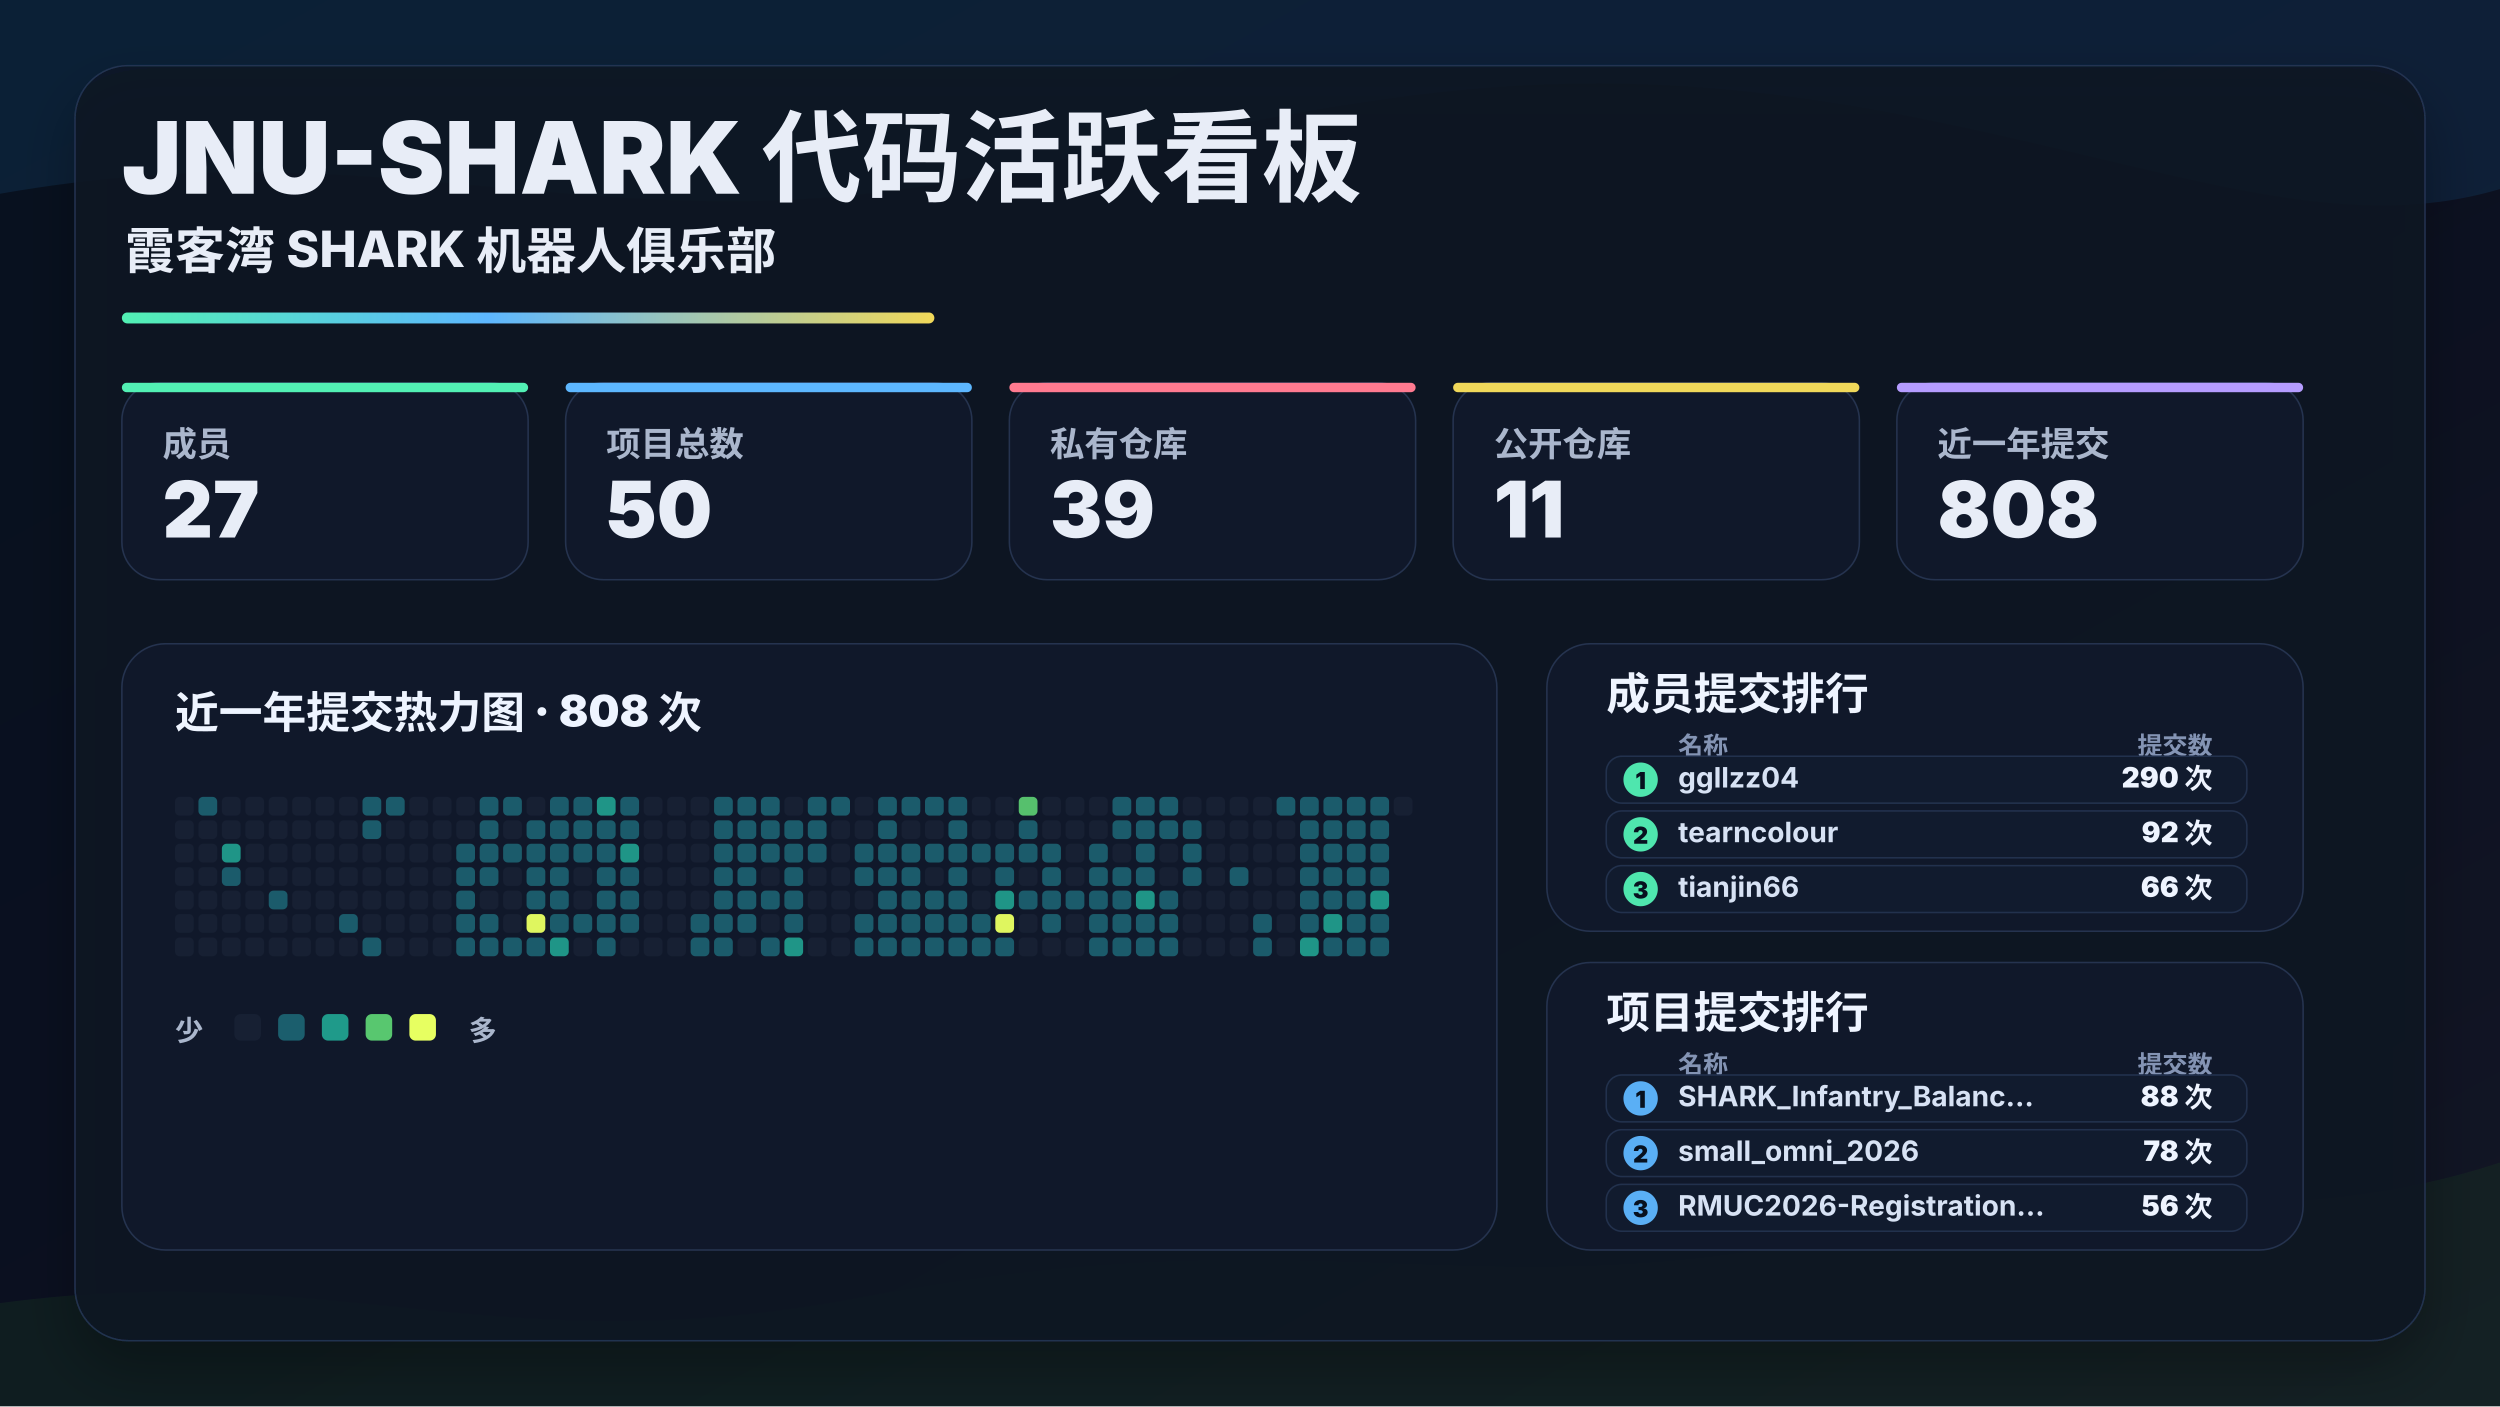
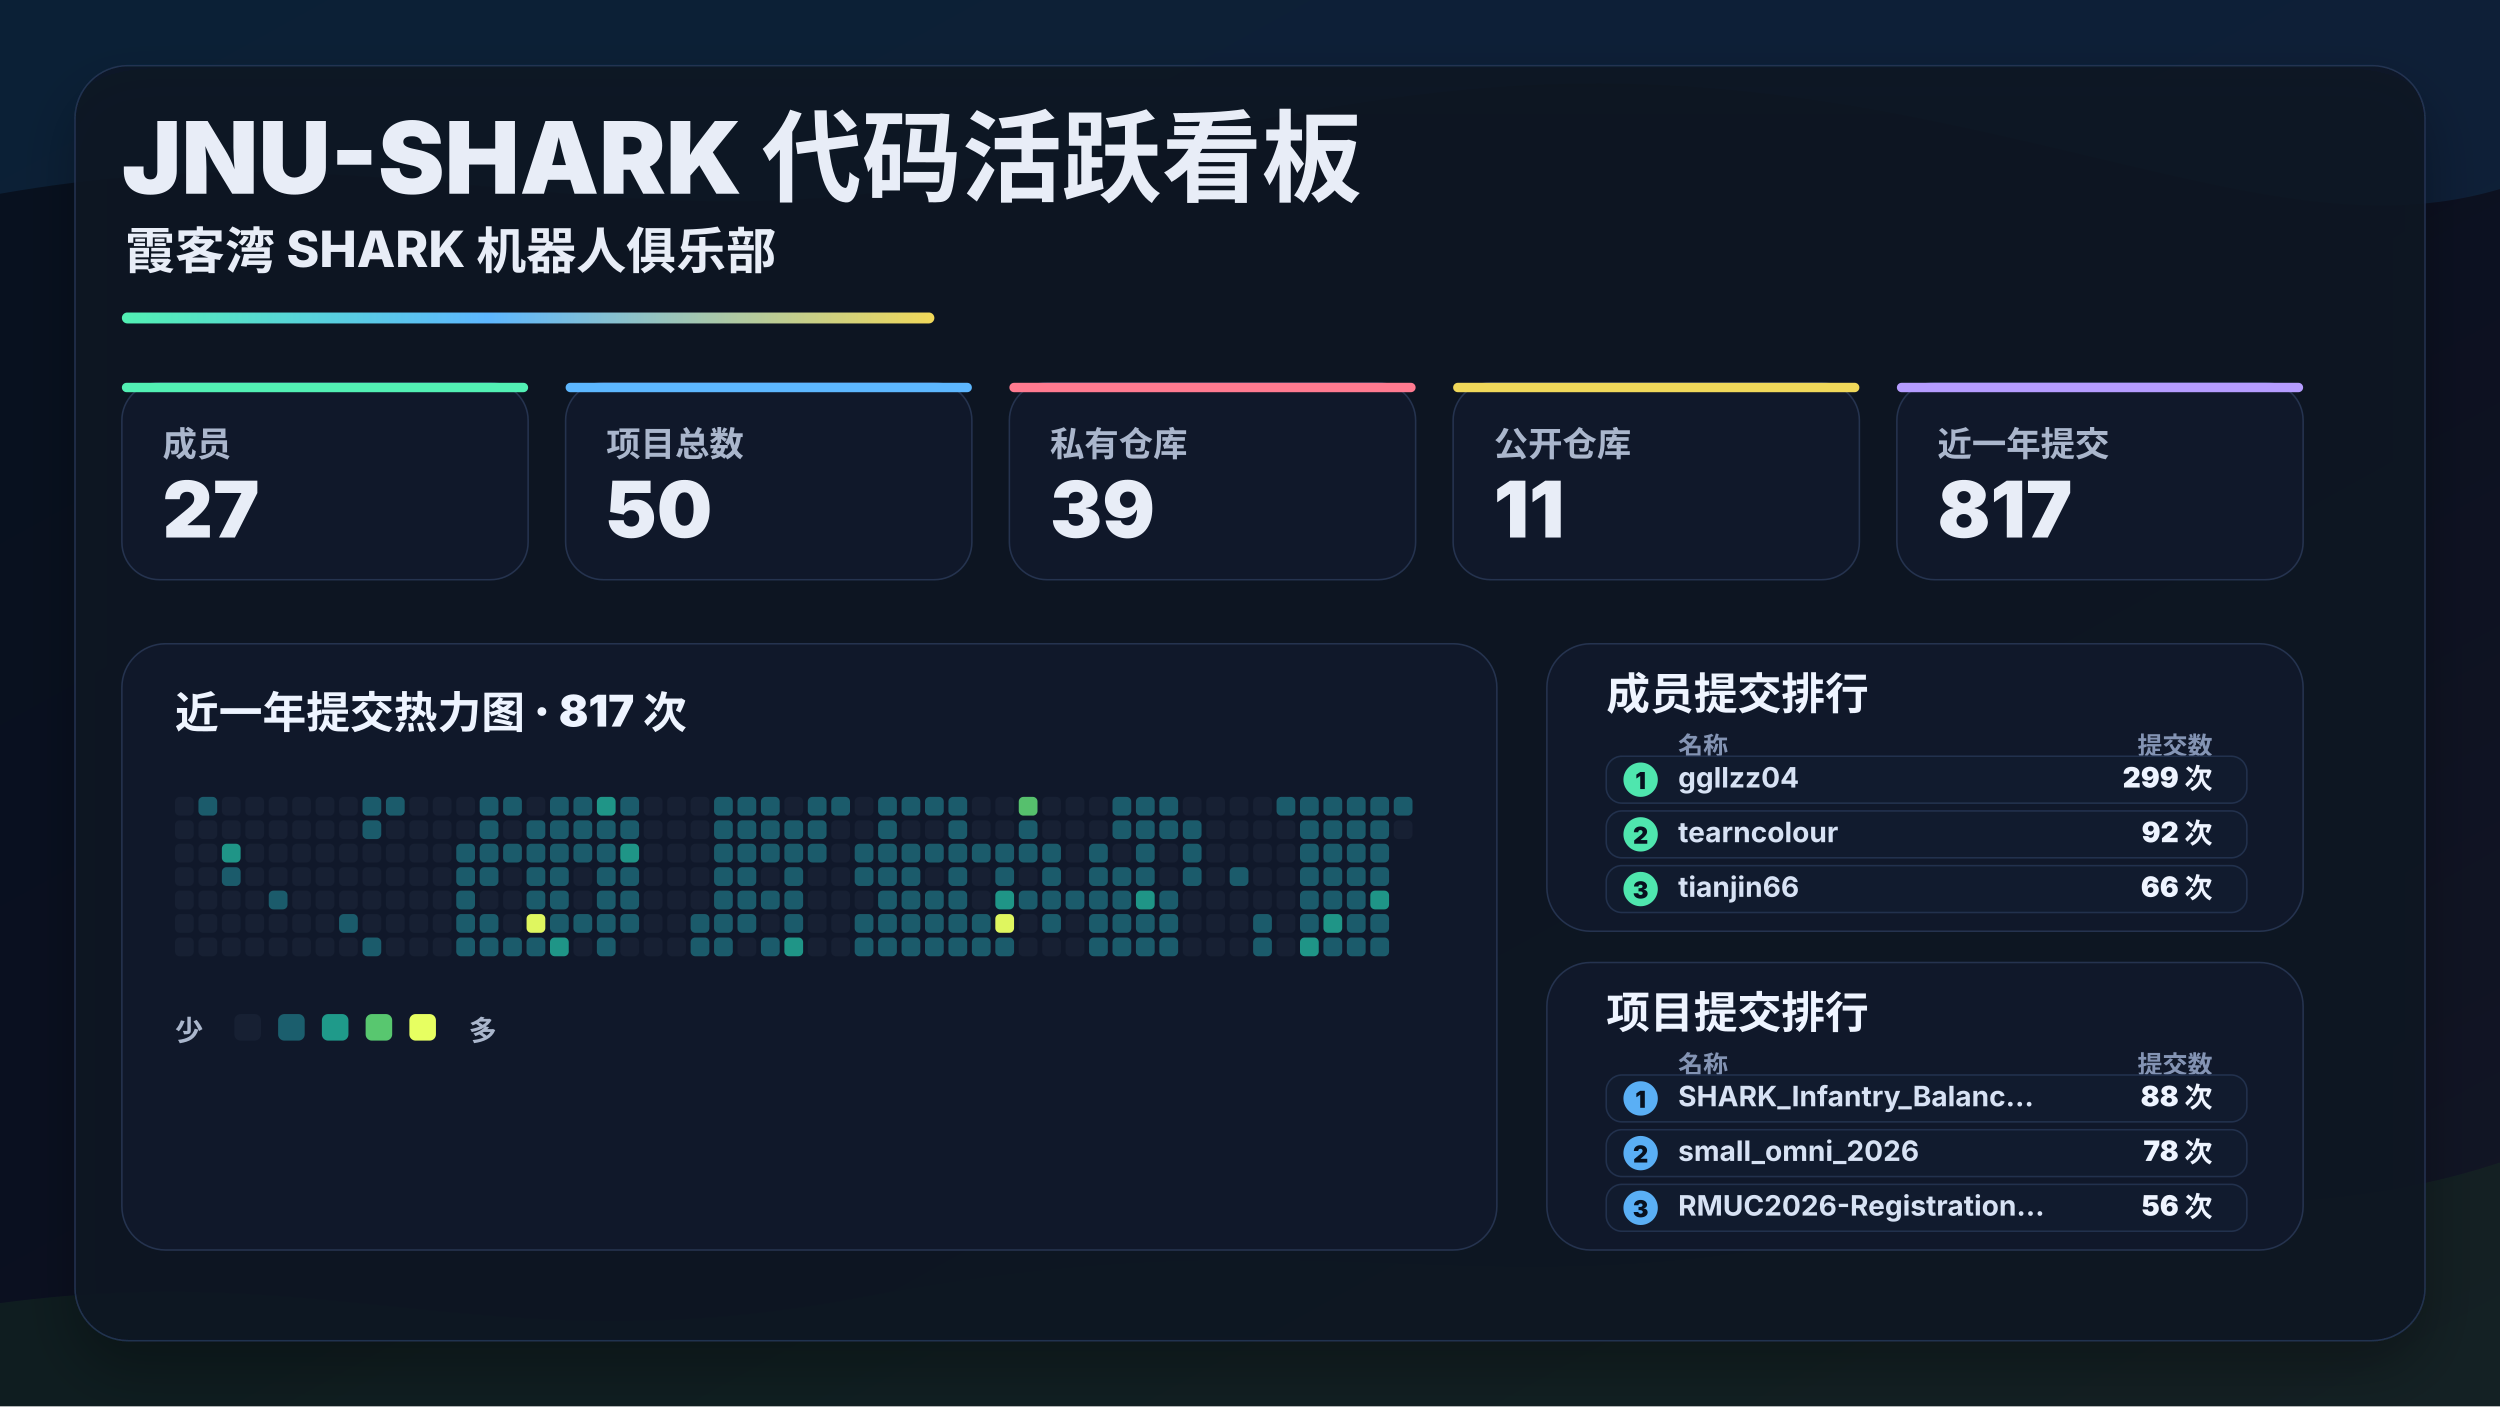
<svg xmlns="http://www.w3.org/2000/svg" width="1600" height="900" viewBox="0 0 1600 900" role="img" aria-labelledby="title desc">
  <defs>
    <linearGradient id="bg" x1="0" y1="0" x2="1" y2="1">
      <stop offset="0" stop-color="#07111f" />
      <stop offset="0.52" stop-color="#0b1020" />
      <stop offset="1" stop-color="#131625" />
    </linearGradient>
    <linearGradient id="hero" x1="0" y1="0" x2="1" y2="0">
      <stop offset="0" stop-color="#52f0b4" />
      <stop offset="0.45" stop-color="#5db7ff" />
      <stop offset="1" stop-color="#f0d85a" />
    </linearGradient>
    <filter id="softShadow" x="-10%" y="-10%" width="120%" height="120%">
      <feDropShadow dx="0" dy="18" stdDeviation="18" flood-color="#000000" flood-opacity="0.32" />
    </filter>
  </defs>
  <style>
    text { font-family: Inter, ui-sans-serif, system-ui, -apple-system, BlinkMacSystemFont, "Segoe UI", "PingFang SC", "Microsoft YaHei", sans-serif; fill: #e8edf7; }
    .title { font-size: 64px; font-weight: 900; letter-spacing: 0; }
    .subtitle { font-size: 32px; font-weight: 780; fill: #e8edf7; }
    .label { font-size: 22px; fill: #aab6cc; font-weight: 760; }
    .stat { font-size: 50px; font-weight: 900; }
    .section-title { font-size: 28px; font-weight: 860; fill: #eef4ff; }
    .table-head { font-size: 16px; fill: #8494b4; font-weight: 720; }
    .row-name { font-size: 18px; fill: #d7e2f4; font-weight: 720; }
    .row-value { font-size: 18px; fill: #eef4ff; font-weight: 860; }
    .rank { font-size: 15px; fill: #07111f; font-weight: 900; }
    .tiny { font-size: 18px; fill: #aab6cc; font-weight: 620; }
  </style>
  <rect width="1600" height="900" fill="url(#bg)" />
  <path d="M0 124 C250 80 385 160 620 114 C860 67 982 28 1220 74 C1392 108 1495 152 1600 121 L1600 0 L0 0 Z" fill="#12385c" opacity="0.38" />
  <path d="M0 834 C216 805 318 875 553 830 C835 776 935 837 1160 794 C1350 758 1464 789 1600 744 L1600 900 L0 900 Z" fill="#173622" opacity="0.36" />
  <g filter="url(#softShadow)">
    <rect x="48" y="42" width="1504" height="816" rx="34" fill="#0b1324" opacity="0.88" stroke="#263654" />
  </g>
  <text x="78" y="124" class="title">JNU-SHARK 代码活跃看板</text>
  <text x="80" y="172" class="subtitle">霞客湾 SHARK 机器人俱乐部</text>
  <rect x="78" y="200" width="520" height="7" rx="3.5" fill="url(#hero)" />
  <g>
    <rect x="78" y="245" width="260" height="126" rx="24" fill="#10182a" stroke="#25334f" />
    <rect x="78" y="245" width="260" height="6" rx="3" fill="#52f0b4" />
    <text x="104" y="292" class="label">成员</text>
    <text x="104" y="344" class="stat">27</text>
  </g>
  <g>
    <rect x="362" y="245" width="260" height="126" rx="24" fill="#10182a" stroke="#25334f" />
    <rect x="362" y="245" width="260" height="6" rx="3" fill="#5db7ff" />
    <text x="388" y="292" class="label">项目总数</text>
    <text x="388" y="344" class="stat">50</text>
  </g>
  <g>
    <rect x="646" y="245" width="260" height="126" rx="24" fill="#10182a" stroke="#25334f" />
    <rect x="646" y="245" width="260" height="6" rx="3" fill="#ff7a90" />
    <text x="672" y="292" class="label">私有仓库</text>
    <text x="672" y="344" class="stat">39</text>
  </g>
  <g>
    <rect x="930" y="245" width="260" height="126" rx="24" fill="#10182a" stroke="#25334f" />
    <rect x="930" y="245" width="260" height="6" rx="3" fill="#f0d85a" />
    <text x="956" y="292" class="label">公开仓库</text>
    <text x="956" y="344" class="stat">11</text>
  </g>
  <g>
    <rect x="1214" y="245" width="260" height="126" rx="24" fill="#10182a" stroke="#25334f" />
    <rect x="1214" y="245" width="260" height="6" rx="3" fill="#b59cff" />
    <text x="1240" y="292" class="label">近一年提交</text>
-     <text x="1240" y="344" class="stat">808</text>
+     <text x="1240" y="344" class="stat">817</text>
  </g>
  <rect x="78" y="412" width="880" height="388" rx="28" fill="#10182a" stroke="#25334f" />
-   <text x="112" y="466" class="section-title">近一年提交热力图 · 808 次</text>
+   <text x="112" y="466" class="section-title">近一年提交热力图 · 817 次</text>
  <rect x="112" y="510" width="12" height="12" rx="3" fill="#172033" opacity="0.96" />
  <rect x="112" y="525" width="12" height="12" rx="3" fill="#172033" opacity="0.96" />
  <rect x="112" y="540" width="12" height="12" rx="3" fill="#172033" opacity="0.96" />
  <rect x="112" y="555" width="12" height="12" rx="3" fill="#172033" opacity="0.96" />
  <rect x="112" y="570" width="12" height="12" rx="3" fill="#172033" opacity="0.96" />
  <rect x="112" y="585" width="12" height="12" rx="3" fill="#172033" opacity="0.96" />
  <rect x="112" y="600" width="12" height="12" rx="3" fill="#172033" opacity="0.96" />
  <rect x="127" y="510" width="12" height="12" rx="3" fill="#1b5e6d" opacity="0.96" />
  <rect x="127" y="525" width="12" height="12" rx="3" fill="#172033" opacity="0.96" />
  <rect x="127" y="540" width="12" height="12" rx="3" fill="#172033" opacity="0.96" />
  <rect x="127" y="555" width="12" height="12" rx="3" fill="#172033" opacity="0.96" />
  <rect x="127" y="570" width="12" height="12" rx="3" fill="#172033" opacity="0.96" />
  <rect x="127" y="585" width="12" height="12" rx="3" fill="#172033" opacity="0.96" />
  <rect x="127" y="600" width="12" height="12" rx="3" fill="#172033" opacity="0.96" />
  <rect x="142" y="510" width="12" height="12" rx="3" fill="#172033" opacity="0.96" />
  <rect x="142" y="525" width="12" height="12" rx="3" fill="#172033" opacity="0.96" />
  <rect x="142" y="540" width="12" height="12" rx="3" fill="#1f9a8a" opacity="0.96" />
  <rect x="142" y="555" width="12" height="12" rx="3" fill="#1b5e6d" opacity="0.96" />
  <rect x="142" y="570" width="12" height="12" rx="3" fill="#172033" opacity="0.96" />
  <rect x="142" y="585" width="12" height="12" rx="3" fill="#172033" opacity="0.96" />
  <rect x="142" y="600" width="12" height="12" rx="3" fill="#172033" opacity="0.96" />
  <rect x="157" y="510" width="12" height="12" rx="3" fill="#172033" opacity="0.96" />
  <rect x="157" y="525" width="12" height="12" rx="3" fill="#172033" opacity="0.96" />
  <rect x="157" y="540" width="12" height="12" rx="3" fill="#172033" opacity="0.96" />
  <rect x="157" y="555" width="12" height="12" rx="3" fill="#172033" opacity="0.96" />
  <rect x="157" y="570" width="12" height="12" rx="3" fill="#172033" opacity="0.96" />
  <rect x="157" y="585" width="12" height="12" rx="3" fill="#172033" opacity="0.96" />
  <rect x="157" y="600" width="12" height="12" rx="3" fill="#172033" opacity="0.96" />
  <rect x="172" y="510" width="12" height="12" rx="3" fill="#172033" opacity="0.96" />
  <rect x="172" y="525" width="12" height="12" rx="3" fill="#172033" opacity="0.96" />
  <rect x="172" y="540" width="12" height="12" rx="3" fill="#172033" opacity="0.96" />
  <rect x="172" y="555" width="12" height="12" rx="3" fill="#172033" opacity="0.96" />
  <rect x="172" y="570" width="12" height="12" rx="3" fill="#1b5e6d" opacity="0.96" />
  <rect x="172" y="585" width="12" height="12" rx="3" fill="#172033" opacity="0.96" />
  <rect x="172" y="600" width="12" height="12" rx="3" fill="#172033" opacity="0.96" />
  <rect x="187" y="510" width="12" height="12" rx="3" fill="#172033" opacity="0.96" />
  <rect x="187" y="525" width="12" height="12" rx="3" fill="#172033" opacity="0.96" />
  <rect x="187" y="540" width="12" height="12" rx="3" fill="#172033" opacity="0.96" />
  <rect x="187" y="555" width="12" height="12" rx="3" fill="#172033" opacity="0.96" />
  <rect x="187" y="570" width="12" height="12" rx="3" fill="#172033" opacity="0.96" />
  <rect x="187" y="585" width="12" height="12" rx="3" fill="#172033" opacity="0.96" />
  <rect x="187" y="600" width="12" height="12" rx="3" fill="#172033" opacity="0.96" />
  <rect x="202" y="510" width="12" height="12" rx="3" fill="#172033" opacity="0.96" />
  <rect x="202" y="525" width="12" height="12" rx="3" fill="#172033" opacity="0.96" />
  <rect x="202" y="540" width="12" height="12" rx="3" fill="#172033" opacity="0.96" />
  <rect x="202" y="555" width="12" height="12" rx="3" fill="#172033" opacity="0.96" />
  <rect x="202" y="570" width="12" height="12" rx="3" fill="#172033" opacity="0.96" />
  <rect x="202" y="585" width="12" height="12" rx="3" fill="#172033" opacity="0.96" />
  <rect x="202" y="600" width="12" height="12" rx="3" fill="#172033" opacity="0.96" />
  <rect x="217" y="510" width="12" height="12" rx="3" fill="#172033" opacity="0.96" />
  <rect x="217" y="525" width="12" height="12" rx="3" fill="#172033" opacity="0.96" />
  <rect x="217" y="540" width="12" height="12" rx="3" fill="#172033" opacity="0.96" />
  <rect x="217" y="555" width="12" height="12" rx="3" fill="#172033" opacity="0.96" />
  <rect x="217" y="570" width="12" height="12" rx="3" fill="#172033" opacity="0.96" />
  <rect x="217" y="585" width="12" height="12" rx="3" fill="#1b5e6d" opacity="0.96" />
  <rect x="217" y="600" width="12" height="12" rx="3" fill="#172033" opacity="0.96" />
  <rect x="232" y="510" width="12" height="12" rx="3" fill="#1b5e6d" opacity="0.96" />
  <rect x="232" y="525" width="12" height="12" rx="3" fill="#1b5e6d" opacity="0.96" />
  <rect x="232" y="540" width="12" height="12" rx="3" fill="#172033" opacity="0.96" />
  <rect x="232" y="555" width="12" height="12" rx="3" fill="#172033" opacity="0.96" />
  <rect x="232" y="570" width="12" height="12" rx="3" fill="#172033" opacity="0.96" />
  <rect x="232" y="585" width="12" height="12" rx="3" fill="#172033" opacity="0.96" />
  <rect x="232" y="600" width="12" height="12" rx="3" fill="#1b5e6d" opacity="0.96" />
  <rect x="247" y="510" width="12" height="12" rx="3" fill="#1b5e6d" opacity="0.96" />
  <rect x="247" y="525" width="12" height="12" rx="3" fill="#172033" opacity="0.96" />
  <rect x="247" y="540" width="12" height="12" rx="3" fill="#172033" opacity="0.96" />
  <rect x="247" y="555" width="12" height="12" rx="3" fill="#172033" opacity="0.96" />
  <rect x="247" y="570" width="12" height="12" rx="3" fill="#172033" opacity="0.96" />
  <rect x="247" y="585" width="12" height="12" rx="3" fill="#172033" opacity="0.96" />
  <rect x="247" y="600" width="12" height="12" rx="3" fill="#172033" opacity="0.96" />
  <rect x="262" y="510" width="12" height="12" rx="3" fill="#172033" opacity="0.96" />
  <rect x="262" y="525" width="12" height="12" rx="3" fill="#172033" opacity="0.96" />
  <rect x="262" y="540" width="12" height="12" rx="3" fill="#172033" opacity="0.96" />
  <rect x="262" y="555" width="12" height="12" rx="3" fill="#172033" opacity="0.96" />
  <rect x="262" y="570" width="12" height="12" rx="3" fill="#172033" opacity="0.96" />
  <rect x="262" y="585" width="12" height="12" rx="3" fill="#172033" opacity="0.96" />
  <rect x="262" y="600" width="12" height="12" rx="3" fill="#172033" opacity="0.96" />
  <rect x="277" y="510" width="12" height="12" rx="3" fill="#172033" opacity="0.96" />
  <rect x="277" y="525" width="12" height="12" rx="3" fill="#172033" opacity="0.96" />
  <rect x="277" y="540" width="12" height="12" rx="3" fill="#172033" opacity="0.96" />
  <rect x="277" y="555" width="12" height="12" rx="3" fill="#172033" opacity="0.96" />
  <rect x="277" y="570" width="12" height="12" rx="3" fill="#172033" opacity="0.96" />
  <rect x="277" y="585" width="12" height="12" rx="3" fill="#172033" opacity="0.96" />
  <rect x="277" y="600" width="12" height="12" rx="3" fill="#172033" opacity="0.96" />
  <rect x="292" y="510" width="12" height="12" rx="3" fill="#172033" opacity="0.96" />
  <rect x="292" y="525" width="12" height="12" rx="3" fill="#172033" opacity="0.96" />
  <rect x="292" y="540" width="12" height="12" rx="3" fill="#1b5e6d" opacity="0.96" />
  <rect x="292" y="555" width="12" height="12" rx="3" fill="#1b5e6d" opacity="0.96" />
  <rect x="292" y="570" width="12" height="12" rx="3" fill="#1b5e6d" opacity="0.96" />
  <rect x="292" y="585" width="12" height="12" rx="3" fill="#1b5e6d" opacity="0.96" />
  <rect x="292" y="600" width="12" height="12" rx="3" fill="#1b5e6d" opacity="0.96" />
  <rect x="307" y="510" width="12" height="12" rx="3" fill="#1b5e6d" opacity="0.96" />
  <rect x="307" y="525" width="12" height="12" rx="3" fill="#1b5e6d" opacity="0.96" />
  <rect x="307" y="540" width="12" height="12" rx="3" fill="#1b5e6d" opacity="0.96" />
  <rect x="307" y="555" width="12" height="12" rx="3" fill="#1b5e6d" opacity="0.96" />
  <rect x="307" y="570" width="12" height="12" rx="3" fill="#172033" opacity="0.96" />
  <rect x="307" y="585" width="12" height="12" rx="3" fill="#1b5e6d" opacity="0.96" />
  <rect x="307" y="600" width="12" height="12" rx="3" fill="#1b5e6d" opacity="0.96" />
  <rect x="322" y="510" width="12" height="12" rx="3" fill="#1b5e6d" opacity="0.96" />
  <rect x="322" y="525" width="12" height="12" rx="3" fill="#172033" opacity="0.96" />
  <rect x="322" y="540" width="12" height="12" rx="3" fill="#1b5e6d" opacity="0.96" />
  <rect x="322" y="555" width="12" height="12" rx="3" fill="#172033" opacity="0.96" />
  <rect x="322" y="570" width="12" height="12" rx="3" fill="#172033" opacity="0.96" />
  <rect x="322" y="585" width="12" height="12" rx="3" fill="#172033" opacity="0.96" />
  <rect x="322" y="600" width="12" height="12" rx="3" fill="#1b5e6d" opacity="0.96" />
  <rect x="337" y="510" width="12" height="12" rx="3" fill="#172033" opacity="0.96" />
  <rect x="337" y="525" width="12" height="12" rx="3" fill="#1b5e6d" opacity="0.96" />
  <rect x="337" y="540" width="12" height="12" rx="3" fill="#1b5e6d" opacity="0.96" />
  <rect x="337" y="555" width="12" height="12" rx="3" fill="#1b5e6d" opacity="0.96" />
  <rect x="337" y="570" width="12" height="12" rx="3" fill="#1b5e6d" opacity="0.96" />
  <rect x="337" y="585" width="12" height="12" rx="3" fill="#e7ff61" opacity="0.96" />
  <rect x="337" y="600" width="12" height="12" rx="3" fill="#1b5e6d" opacity="0.96" />
  <rect x="352" y="510" width="12" height="12" rx="3" fill="#1b5e6d" opacity="0.96" />
  <rect x="352" y="525" width="12" height="12" rx="3" fill="#1b5e6d" opacity="0.96" />
  <rect x="352" y="540" width="12" height="12" rx="3" fill="#1b5e6d" opacity="0.96" />
  <rect x="352" y="555" width="12" height="12" rx="3" fill="#1b5e6d" opacity="0.96" />
  <rect x="352" y="570" width="12" height="12" rx="3" fill="#1b5e6d" opacity="0.96" />
  <rect x="352" y="585" width="12" height="12" rx="3" fill="#1b5e6d" opacity="0.96" />
  <rect x="352" y="600" width="12" height="12" rx="3" fill="#1f9a8a" opacity="0.96" />
  <rect x="367" y="510" width="12" height="12" rx="3" fill="#1b5e6d" opacity="0.96" />
  <rect x="367" y="525" width="12" height="12" rx="3" fill="#1b5e6d" opacity="0.96" />
  <rect x="367" y="540" width="12" height="12" rx="3" fill="#1b5e6d" opacity="0.96" />
  <rect x="367" y="555" width="12" height="12" rx="3" fill="#172033" opacity="0.96" />
  <rect x="367" y="570" width="12" height="12" rx="3" fill="#172033" opacity="0.96" />
  <rect x="367" y="585" width="12" height="12" rx="3" fill="#1b5e6d" opacity="0.96" />
  <rect x="367" y="600" width="12" height="12" rx="3" fill="#172033" opacity="0.96" />
  <rect x="382" y="510" width="12" height="12" rx="3" fill="#1f9a8a" opacity="0.96" />
  <rect x="382" y="525" width="12" height="12" rx="3" fill="#1b5e6d" opacity="0.96" />
  <rect x="382" y="540" width="12" height="12" rx="3" fill="#1b5e6d" opacity="0.96" />
  <rect x="382" y="555" width="12" height="12" rx="3" fill="#1b5e6d" opacity="0.96" />
  <rect x="382" y="570" width="12" height="12" rx="3" fill="#1b5e6d" opacity="0.96" />
  <rect x="382" y="585" width="12" height="12" rx="3" fill="#1b5e6d" opacity="0.96" />
  <rect x="382" y="600" width="12" height="12" rx="3" fill="#1b5e6d" opacity="0.96" />
  <rect x="397" y="510" width="12" height="12" rx="3" fill="#1b5e6d" opacity="0.96" />
  <rect x="397" y="525" width="12" height="12" rx="3" fill="#1b5e6d" opacity="0.96" />
  <rect x="397" y="540" width="12" height="12" rx="3" fill="#1f9a8a" opacity="0.96" />
  <rect x="397" y="555" width="12" height="12" rx="3" fill="#1b5e6d" opacity="0.96" />
  <rect x="397" y="570" width="12" height="12" rx="3" fill="#1b5e6d" opacity="0.96" />
  <rect x="397" y="585" width="12" height="12" rx="3" fill="#1b5e6d" opacity="0.96" />
  <rect x="397" y="600" width="12" height="12" rx="3" fill="#172033" opacity="0.96" />
  <rect x="412" y="510" width="12" height="12" rx="3" fill="#172033" opacity="0.96" />
  <rect x="412" y="525" width="12" height="12" rx="3" fill="#172033" opacity="0.96" />
  <rect x="412" y="540" width="12" height="12" rx="3" fill="#172033" opacity="0.96" />
  <rect x="412" y="555" width="12" height="12" rx="3" fill="#172033" opacity="0.96" />
  <rect x="412" y="570" width="12" height="12" rx="3" fill="#172033" opacity="0.96" />
  <rect x="412" y="585" width="12" height="12" rx="3" fill="#172033" opacity="0.96" />
  <rect x="412" y="600" width="12" height="12" rx="3" fill="#172033" opacity="0.96" />
  <rect x="427" y="510" width="12" height="12" rx="3" fill="#172033" opacity="0.96" />
  <rect x="427" y="525" width="12" height="12" rx="3" fill="#172033" opacity="0.96" />
  <rect x="427" y="540" width="12" height="12" rx="3" fill="#172033" opacity="0.96" />
  <rect x="427" y="555" width="12" height="12" rx="3" fill="#172033" opacity="0.96" />
  <rect x="427" y="570" width="12" height="12" rx="3" fill="#172033" opacity="0.96" />
  <rect x="427" y="585" width="12" height="12" rx="3" fill="#172033" opacity="0.96" />
  <rect x="427" y="600" width="12" height="12" rx="3" fill="#172033" opacity="0.96" />
  <rect x="442" y="510" width="12" height="12" rx="3" fill="#172033" opacity="0.96" />
  <rect x="442" y="525" width="12" height="12" rx="3" fill="#172033" opacity="0.96" />
  <rect x="442" y="540" width="12" height="12" rx="3" fill="#172033" opacity="0.96" />
  <rect x="442" y="555" width="12" height="12" rx="3" fill="#172033" opacity="0.96" />
  <rect x="442" y="570" width="12" height="12" rx="3" fill="#172033" opacity="0.96" />
  <rect x="442" y="585" width="12" height="12" rx="3" fill="#1b5e6d" opacity="0.96" />
  <rect x="442" y="600" width="12" height="12" rx="3" fill="#1b5e6d" opacity="0.96" />
  <rect x="457" y="510" width="12" height="12" rx="3" fill="#1b5e6d" opacity="0.96" />
  <rect x="457" y="525" width="12" height="12" rx="3" fill="#1b5e6d" opacity="0.96" />
  <rect x="457" y="540" width="12" height="12" rx="3" fill="#1b5e6d" opacity="0.96" />
  <rect x="457" y="555" width="12" height="12" rx="3" fill="#1b5e6d" opacity="0.96" />
  <rect x="457" y="570" width="12" height="12" rx="3" fill="#1b5e6d" opacity="0.96" />
  <rect x="457" y="585" width="12" height="12" rx="3" fill="#1b5e6d" opacity="0.96" />
  <rect x="457" y="600" width="12" height="12" rx="3" fill="#1b5e6d" opacity="0.96" />
  <rect x="472" y="510" width="12" height="12" rx="3" fill="#1b5e6d" opacity="0.96" />
  <rect x="472" y="525" width="12" height="12" rx="3" fill="#1b5e6d" opacity="0.96" />
  <rect x="472" y="540" width="12" height="12" rx="3" fill="#1b5e6d" opacity="0.96" />
  <rect x="472" y="555" width="12" height="12" rx="3" fill="#1b5e6d" opacity="0.96" />
  <rect x="472" y="570" width="12" height="12" rx="3" fill="#1b5e6d" opacity="0.96" />
  <rect x="472" y="585" width="12" height="12" rx="3" fill="#1b5e6d" opacity="0.96" />
  <rect x="472" y="600" width="12" height="12" rx="3" fill="#172033" opacity="0.96" />
  <rect x="487" y="510" width="12" height="12" rx="3" fill="#1b5e6d" opacity="0.96" />
  <rect x="487" y="525" width="12" height="12" rx="3" fill="#1b5e6d" opacity="0.96" />
  <rect x="487" y="540" width="12" height="12" rx="3" fill="#1b5e6d" opacity="0.96" />
  <rect x="487" y="555" width="12" height="12" rx="3" fill="#172033" opacity="0.96" />
  <rect x="487" y="570" width="12" height="12" rx="3" fill="#1b5e6d" opacity="0.96" />
  <rect x="487" y="585" width="12" height="12" rx="3" fill="#172033" opacity="0.96" />
  <rect x="487" y="600" width="12" height="12" rx="3" fill="#1b5e6d" opacity="0.96" />
  <rect x="502" y="510" width="12" height="12" rx="3" fill="#172033" opacity="0.96" />
  <rect x="502" y="525" width="12" height="12" rx="3" fill="#1b5e6d" opacity="0.96" />
  <rect x="502" y="540" width="12" height="12" rx="3" fill="#1b5e6d" opacity="0.96" />
  <rect x="502" y="555" width="12" height="12" rx="3" fill="#1b5e6d" opacity="0.96" />
  <rect x="502" y="570" width="12" height="12" rx="3" fill="#1b5e6d" opacity="0.96" />
  <rect x="502" y="585" width="12" height="12" rx="3" fill="#1b5e6d" opacity="0.96" />
  <rect x="502" y="600" width="12" height="12" rx="3" fill="#1f9a8a" opacity="0.96" />
  <rect x="517" y="510" width="12" height="12" rx="3" fill="#1b5e6d" opacity="0.96" />
  <rect x="517" y="525" width="12" height="12" rx="3" fill="#1b5e6d" opacity="0.96" />
  <rect x="517" y="540" width="12" height="12" rx="3" fill="#1b5e6d" opacity="0.96" />
  <rect x="517" y="555" width="12" height="12" rx="3" fill="#172033" opacity="0.96" />
  <rect x="517" y="570" width="12" height="12" rx="3" fill="#172033" opacity="0.96" />
  <rect x="517" y="585" width="12" height="12" rx="3" fill="#172033" opacity="0.96" />
  <rect x="517" y="600" width="12" height="12" rx="3" fill="#172033" opacity="0.96" />
  <rect x="532" y="510" width="12" height="12" rx="3" fill="#1b5e6d" opacity="0.96" />
  <rect x="532" y="525" width="12" height="12" rx="3" fill="#172033" opacity="0.96" />
  <rect x="532" y="540" width="12" height="12" rx="3" fill="#172033" opacity="0.96" />
  <rect x="532" y="555" width="12" height="12" rx="3" fill="#172033" opacity="0.96" />
  <rect x="532" y="570" width="12" height="12" rx="3" fill="#172033" opacity="0.96" />
  <rect x="532" y="585" width="12" height="12" rx="3" fill="#172033" opacity="0.96" />
  <rect x="532" y="600" width="12" height="12" rx="3" fill="#172033" opacity="0.96" />
  <rect x="547" y="510" width="12" height="12" rx="3" fill="#172033" opacity="0.96" />
  <rect x="547" y="525" width="12" height="12" rx="3" fill="#172033" opacity="0.96" />
  <rect x="547" y="540" width="12" height="12" rx="3" fill="#1b5e6d" opacity="0.96" />
  <rect x="547" y="555" width="12" height="12" rx="3" fill="#1b5e6d" opacity="0.96" />
  <rect x="547" y="570" width="12" height="12" rx="3" fill="#172033" opacity="0.96" />
  <rect x="547" y="585" width="12" height="12" rx="3" fill="#1b5e6d" opacity="0.96" />
  <rect x="547" y="600" width="12" height="12" rx="3" fill="#1b5e6d" opacity="0.96" />
  <rect x="562" y="510" width="12" height="12" rx="3" fill="#1b5e6d" opacity="0.96" />
  <rect x="562" y="525" width="12" height="12" rx="3" fill="#1b5e6d" opacity="0.96" />
  <rect x="562" y="540" width="12" height="12" rx="3" fill="#1b5e6d" opacity="0.96" />
  <rect x="562" y="555" width="12" height="12" rx="3" fill="#1b5e6d" opacity="0.96" />
  <rect x="562" y="570" width="12" height="12" rx="3" fill="#1b5e6d" opacity="0.96" />
  <rect x="562" y="585" width="12" height="12" rx="3" fill="#1b5e6d" opacity="0.96" />
  <rect x="562" y="600" width="12" height="12" rx="3" fill="#1b5e6d" opacity="0.96" />
  <rect x="577" y="510" width="12" height="12" rx="3" fill="#1b5e6d" opacity="0.96" />
  <rect x="577" y="525" width="12" height="12" rx="3" fill="#172033" opacity="0.96" />
  <rect x="577" y="540" width="12" height="12" rx="3" fill="#1b5e6d" opacity="0.96" />
  <rect x="577" y="555" width="12" height="12" rx="3" fill="#1b5e6d" opacity="0.96" />
  <rect x="577" y="570" width="12" height="12" rx="3" fill="#1b5e6d" opacity="0.96" />
  <rect x="577" y="585" width="12" height="12" rx="3" fill="#1b5e6d" opacity="0.96" />
  <rect x="577" y="600" width="12" height="12" rx="3" fill="#1b5e6d" opacity="0.96" />
  <rect x="592" y="510" width="12" height="12" rx="3" fill="#1b5e6d" opacity="0.96" />
  <rect x="592" y="525" width="12" height="12" rx="3" fill="#172033" opacity="0.96" />
  <rect x="592" y="540" width="12" height="12" rx="3" fill="#1b5e6d" opacity="0.96" />
  <rect x="592" y="555" width="12" height="12" rx="3" fill="#172033" opacity="0.96" />
  <rect x="592" y="570" width="12" height="12" rx="3" fill="#1b5e6d" opacity="0.96" />
  <rect x="592" y="585" width="12" height="12" rx="3" fill="#1b5e6d" opacity="0.96" />
  <rect x="592" y="600" width="12" height="12" rx="3" fill="#1b5e6d" opacity="0.96" />
  <rect x="607" y="510" width="12" height="12" rx="3" fill="#1b5e6d" opacity="0.96" />
  <rect x="607" y="525" width="12" height="12" rx="3" fill="#1b5e6d" opacity="0.96" />
  <rect x="607" y="540" width="12" height="12" rx="3" fill="#1b5e6d" opacity="0.96" />
  <rect x="607" y="555" width="12" height="12" rx="3" fill="#1b5e6d" opacity="0.96" />
  <rect x="607" y="570" width="12" height="12" rx="3" fill="#1b5e6d" opacity="0.96" />
  <rect x="607" y="585" width="12" height="12" rx="3" fill="#1b5e6d" opacity="0.96" />
  <rect x="607" y="600" width="12" height="12" rx="3" fill="#1b5e6d" opacity="0.96" />
  <rect x="622" y="510" width="12" height="12" rx="3" fill="#172033" opacity="0.96" />
  <rect x="622" y="525" width="12" height="12" rx="3" fill="#172033" opacity="0.96" />
  <rect x="622" y="540" width="12" height="12" rx="3" fill="#1b5e6d" opacity="0.96" />
  <rect x="622" y="555" width="12" height="12" rx="3" fill="#172033" opacity="0.96" />
  <rect x="622" y="570" width="12" height="12" rx="3" fill="#172033" opacity="0.96" />
  <rect x="622" y="585" width="12" height="12" rx="3" fill="#1b5e6d" opacity="0.96" />
  <rect x="622" y="600" width="12" height="12" rx="3" fill="#1b5e6d" opacity="0.96" />
  <rect x="637" y="510" width="12" height="12" rx="3" fill="#172033" opacity="0.96" />
  <rect x="637" y="525" width="12" height="12" rx="3" fill="#172033" opacity="0.96" />
  <rect x="637" y="540" width="12" height="12" rx="3" fill="#1b5e6d" opacity="0.96" />
  <rect x="637" y="555" width="12" height="12" rx="3" fill="#1b5e6d" opacity="0.96" />
  <rect x="637" y="570" width="12" height="12" rx="3" fill="#1f9a8a" opacity="0.96" />
  <rect x="637" y="585" width="12" height="12" rx="3" fill="#e7ff61" opacity="0.96" />
  <rect x="637" y="600" width="12" height="12" rx="3" fill="#1b5e6d" opacity="0.96" />
  <rect x="652" y="510" width="12" height="12" rx="3" fill="#58c76f" opacity="0.96" />
  <rect x="652" y="525" width="12" height="12" rx="3" fill="#1b5e6d" opacity="0.96" />
  <rect x="652" y="540" width="12" height="12" rx="3" fill="#1b5e6d" opacity="0.96" />
  <rect x="652" y="555" width="12" height="12" rx="3" fill="#172033" opacity="0.96" />
  <rect x="652" y="570" width="12" height="12" rx="3" fill="#1b5e6d" opacity="0.96" />
  <rect x="652" y="585" width="12" height="12" rx="3" fill="#172033" opacity="0.96" />
  <rect x="652" y="600" width="12" height="12" rx="3" fill="#172033" opacity="0.96" />
  <rect x="667" y="510" width="12" height="12" rx="3" fill="#172033" opacity="0.96" />
  <rect x="667" y="525" width="12" height="12" rx="3" fill="#172033" opacity="0.96" />
  <rect x="667" y="540" width="12" height="12" rx="3" fill="#1b5e6d" opacity="0.96" />
  <rect x="667" y="555" width="12" height="12" rx="3" fill="#1b5e6d" opacity="0.96" />
  <rect x="667" y="570" width="12" height="12" rx="3" fill="#1b5e6d" opacity="0.96" />
  <rect x="667" y="585" width="12" height="12" rx="3" fill="#1b5e6d" opacity="0.96" />
  <rect x="667" y="600" width="12" height="12" rx="3" fill="#172033" opacity="0.96" />
  <rect x="682" y="510" width="12" height="12" rx="3" fill="#172033" opacity="0.96" />
  <rect x="682" y="525" width="12" height="12" rx="3" fill="#172033" opacity="0.96" />
  <rect x="682" y="540" width="12" height="12" rx="3" fill="#172033" opacity="0.96" />
  <rect x="682" y="555" width="12" height="12" rx="3" fill="#172033" opacity="0.96" />
  <rect x="682" y="570" width="12" height="12" rx="3" fill="#1b5e6d" opacity="0.96" />
  <rect x="682" y="585" width="12" height="12" rx="3" fill="#172033" opacity="0.96" />
  <rect x="682" y="600" width="12" height="12" rx="3" fill="#172033" opacity="0.96" />
  <rect x="697" y="510" width="12" height="12" rx="3" fill="#172033" opacity="0.96" />
  <rect x="697" y="525" width="12" height="12" rx="3" fill="#172033" opacity="0.96" />
  <rect x="697" y="540" width="12" height="12" rx="3" fill="#1b5e6d" opacity="0.96" />
  <rect x="697" y="555" width="12" height="12" rx="3" fill="#1b5e6d" opacity="0.96" />
  <rect x="697" y="570" width="12" height="12" rx="3" fill="#1b5e6d" opacity="0.96" />
  <rect x="697" y="585" width="12" height="12" rx="3" fill="#1b5e6d" opacity="0.96" />
  <rect x="697" y="600" width="12" height="12" rx="3" fill="#1b5e6d" opacity="0.96" />
  <rect x="712" y="510" width="12" height="12" rx="3" fill="#1b5e6d" opacity="0.96" />
  <rect x="712" y="525" width="12" height="12" rx="3" fill="#1b5e6d" opacity="0.96" />
  <rect x="712" y="540" width="12" height="12" rx="3" fill="#172033" opacity="0.96" />
  <rect x="712" y="555" width="12" height="12" rx="3" fill="#1b5e6d" opacity="0.96" />
  <rect x="712" y="570" width="12" height="12" rx="3" fill="#1b5e6d" opacity="0.96" />
  <rect x="712" y="585" width="12" height="12" rx="3" fill="#1b5e6d" opacity="0.96" />
  <rect x="712" y="600" width="12" height="12" rx="3" fill="#1b5e6d" opacity="0.96" />
  <rect x="727" y="510" width="12" height="12" rx="3" fill="#1b5e6d" opacity="0.96" />
  <rect x="727" y="525" width="12" height="12" rx="3" fill="#1b5e6d" opacity="0.96" />
  <rect x="727" y="540" width="12" height="12" rx="3" fill="#1b5e6d" opacity="0.96" />
  <rect x="727" y="555" width="12" height="12" rx="3" fill="#1b5e6d" opacity="0.96" />
  <rect x="727" y="570" width="12" height="12" rx="3" fill="#1f9a8a" opacity="0.96" />
  <rect x="727" y="585" width="12" height="12" rx="3" fill="#1b5e6d" opacity="0.96" />
  <rect x="727" y="600" width="12" height="12" rx="3" fill="#1b5e6d" opacity="0.96" />
  <rect x="742" y="510" width="12" height="12" rx="3" fill="#1b5e6d" opacity="0.96" />
  <rect x="742" y="525" width="12" height="12" rx="3" fill="#1b5e6d" opacity="0.96" />
  <rect x="742" y="540" width="12" height="12" rx="3" fill="#172033" opacity="0.96" />
  <rect x="742" y="555" width="12" height="12" rx="3" fill="#172033" opacity="0.96" />
  <rect x="742" y="570" width="12" height="12" rx="3" fill="#1b5e6d" opacity="0.96" />
  <rect x="742" y="585" width="12" height="12" rx="3" fill="#1b5e6d" opacity="0.96" />
  <rect x="742" y="600" width="12" height="12" rx="3" fill="#1b5e6d" opacity="0.96" />
  <rect x="757" y="510" width="12" height="12" rx="3" fill="#172033" opacity="0.96" />
  <rect x="757" y="525" width="12" height="12" rx="3" fill="#1b5e6d" opacity="0.96" />
  <rect x="757" y="540" width="12" height="12" rx="3" fill="#1b5e6d" opacity="0.96" />
  <rect x="757" y="555" width="12" height="12" rx="3" fill="#1b5e6d" opacity="0.96" />
  <rect x="757" y="570" width="12" height="12" rx="3" fill="#172033" opacity="0.96" />
  <rect x="757" y="585" width="12" height="12" rx="3" fill="#172033" opacity="0.96" />
  <rect x="757" y="600" width="12" height="12" rx="3" fill="#172033" opacity="0.96" />
  <rect x="772" y="510" width="12" height="12" rx="3" fill="#172033" opacity="0.96" />
  <rect x="772" y="525" width="12" height="12" rx="3" fill="#172033" opacity="0.96" />
  <rect x="772" y="540" width="12" height="12" rx="3" fill="#172033" opacity="0.96" />
  <rect x="772" y="555" width="12" height="12" rx="3" fill="#172033" opacity="0.96" />
  <rect x="772" y="570" width="12" height="12" rx="3" fill="#172033" opacity="0.96" />
  <rect x="772" y="585" width="12" height="12" rx="3" fill="#172033" opacity="0.96" />
  <rect x="772" y="600" width="12" height="12" rx="3" fill="#172033" opacity="0.96" />
  <rect x="787" y="510" width="12" height="12" rx="3" fill="#172033" opacity="0.96" />
  <rect x="787" y="525" width="12" height="12" rx="3" fill="#172033" opacity="0.96" />
  <rect x="787" y="540" width="12" height="12" rx="3" fill="#172033" opacity="0.96" />
  <rect x="787" y="555" width="12" height="12" rx="3" fill="#1b5e6d" opacity="0.96" />
  <rect x="787" y="570" width="12" height="12" rx="3" fill="#172033" opacity="0.96" />
  <rect x="787" y="585" width="12" height="12" rx="3" fill="#172033" opacity="0.96" />
  <rect x="787" y="600" width="12" height="12" rx="3" fill="#172033" opacity="0.96" />
  <rect x="802" y="510" width="12" height="12" rx="3" fill="#172033" opacity="0.96" />
  <rect x="802" y="525" width="12" height="12" rx="3" fill="#172033" opacity="0.96" />
  <rect x="802" y="540" width="12" height="12" rx="3" fill="#172033" opacity="0.96" />
  <rect x="802" y="555" width="12" height="12" rx="3" fill="#172033" opacity="0.96" />
  <rect x="802" y="570" width="12" height="12" rx="3" fill="#172033" opacity="0.96" />
  <rect x="802" y="585" width="12" height="12" rx="3" fill="#1b5e6d" opacity="0.96" />
  <rect x="802" y="600" width="12" height="12" rx="3" fill="#1b5e6d" opacity="0.96" />
  <rect x="817" y="510" width="12" height="12" rx="3" fill="#1b5e6d" opacity="0.96" />
  <rect x="817" y="525" width="12" height="12" rx="3" fill="#172033" opacity="0.96" />
  <rect x="817" y="540" width="12" height="12" rx="3" fill="#172033" opacity="0.96" />
  <rect x="817" y="555" width="12" height="12" rx="3" fill="#172033" opacity="0.96" />
  <rect x="817" y="570" width="12" height="12" rx="3" fill="#172033" opacity="0.96" />
  <rect x="817" y="585" width="12" height="12" rx="3" fill="#172033" opacity="0.96" />
  <rect x="817" y="600" width="12" height="12" rx="3" fill="#172033" opacity="0.96" />
  <rect x="832" y="510" width="12" height="12" rx="3" fill="#1b5e6d" opacity="0.96" />
  <rect x="832" y="525" width="12" height="12" rx="3" fill="#1b5e6d" opacity="0.96" />
  <rect x="832" y="540" width="12" height="12" rx="3" fill="#1b5e6d" opacity="0.96" />
  <rect x="832" y="555" width="12" height="12" rx="3" fill="#1b5e6d" opacity="0.96" />
  <rect x="832" y="570" width="12" height="12" rx="3" fill="#1b5e6d" opacity="0.96" />
  <rect x="832" y="585" width="12" height="12" rx="3" fill="#1b5e6d" opacity="0.96" />
  <rect x="832" y="600" width="12" height="12" rx="3" fill="#1f9a8a" opacity="0.96" />
  <rect x="847" y="510" width="12" height="12" rx="3" fill="#1b5e6d" opacity="0.96" />
  <rect x="847" y="525" width="12" height="12" rx="3" fill="#1b5e6d" opacity="0.96" />
  <rect x="847" y="540" width="12" height="12" rx="3" fill="#1b5e6d" opacity="0.96" />
  <rect x="847" y="555" width="12" height="12" rx="3" fill="#1b5e6d" opacity="0.96" />
  <rect x="847" y="570" width="12" height="12" rx="3" fill="#1b5e6d" opacity="0.96" />
  <rect x="847" y="585" width="12" height="12" rx="3" fill="#1f9a8a" opacity="0.96" />
  <rect x="847" y="600" width="12" height="12" rx="3" fill="#1b5e6d" opacity="0.96" />
  <rect x="862" y="510" width="12" height="12" rx="3" fill="#1b5e6d" opacity="0.96" />
  <rect x="862" y="525" width="12" height="12" rx="3" fill="#1b5e6d" opacity="0.96" />
  <rect x="862" y="540" width="12" height="12" rx="3" fill="#1b5e6d" opacity="0.96" />
  <rect x="862" y="555" width="12" height="12" rx="3" fill="#1b5e6d" opacity="0.96" />
  <rect x="862" y="570" width="12" height="12" rx="3" fill="#1b5e6d" opacity="0.96" />
  <rect x="862" y="585" width="12" height="12" rx="3" fill="#1b5e6d" opacity="0.96" />
  <rect x="862" y="600" width="12" height="12" rx="3" fill="#1b5e6d" opacity="0.96" />
  <rect x="877" y="510" width="12" height="12" rx="3" fill="#1b5e6d" opacity="0.96" />
  <rect x="877" y="525" width="12" height="12" rx="3" fill="#1b5e6d" opacity="0.96" />
  <rect x="877" y="540" width="12" height="12" rx="3" fill="#1b5e6d" opacity="0.96" />
  <rect x="877" y="555" width="12" height="12" rx="3" fill="#1b5e6d" opacity="0.96" />
  <rect x="877" y="570" width="12" height="12" rx="3" fill="#1f9a8a" opacity="0.96" />
  <rect x="877" y="585" width="12" height="12" rx="3" fill="#1b5e6d" opacity="0.96" />
  <rect x="877" y="600" width="12" height="12" rx="3" fill="#1b5e6d" opacity="0.96" />
-   <rect x="892" y="510" width="12" height="12" rx="3" fill="#172033" opacity="0.96" />
+   <rect x="892" y="510" width="12" height="12" rx="3" fill="#1b5e6d" opacity="0.96" />
+   <rect x="892" y="525" width="12" height="12" rx="3" fill="#172033" opacity="0.96" />
  <text x="112" y="666" class="tiny">少</text>
  <rect x="150" y="649" width="17" height="17" rx="4" fill="#172033" />
  <rect x="178" y="649" width="17" height="17" rx="4" fill="#1b5e6d" />
  <rect x="206" y="649" width="17" height="17" rx="4" fill="#1f9a8a" />
  <rect x="234" y="649" width="17" height="17" rx="4" fill="#58c76f" />
  <rect x="262" y="649" width="17" height="17" rx="4" fill="#e7ff61" />
  <text x="300" y="666" class="tiny">多</text>
  <rect x="990" y="412" width="484" height="184" rx="28" fill="#10182a" stroke="#25334f" />
  <text x="1028" y="454" class="section-title">成员提交排行</text>
  <text x="1074" y="483" class="table-head">名称</text>
  <text x="1416" y="483" class="table-head" text-anchor="end">提交数</text>
  <g>
    <rect x="1028" y="484" width="410" height="30" rx="10" fill="#111b2e" stroke="#22314d" />
    <circle cx="1050" cy="499" r="11" fill="#52f0b4" opacity="0.95" />
    <text x="1050" y="505" class="rank" text-anchor="middle">1</text>
    <text x="1074" y="504" class="row-name">ggllzz04</text>
-     <text x="1416" y="504" class="row-value" text-anchor="end">290 次</text>
+     <text x="1416" y="504" class="row-value" text-anchor="end">299 次</text>
  </g>
  <g>
    <rect x="1028" y="519" width="410" height="30" rx="10" fill="#111b2e" stroke="#22314d" />
    <circle cx="1050" cy="534" r="11" fill="#52f0b4" opacity="0.95" />
    <text x="1050" y="540" class="rank" text-anchor="middle">2</text>
    <text x="1074" y="539" class="row-name">tearncolour</text>
    <text x="1416" y="539" class="row-value" text-anchor="end">92 次</text>
  </g>
  <g>
    <rect x="1028" y="554" width="410" height="30" rx="10" fill="#111b2e" stroke="#22314d" />
    <circle cx="1050" cy="569" r="11" fill="#52f0b4" opacity="0.95" />
    <text x="1050" y="575" class="rank" text-anchor="middle">3</text>
    <text x="1074" y="574" class="row-name">tianjin66</text>
    <text x="1416" y="574" class="row-value" text-anchor="end">66 次</text>
  </g>
  <rect x="990" y="616" width="484" height="184" rx="28" fill="#10182a" stroke="#25334f" />
  <text x="1028" y="658" class="section-title">项目提交排行</text>
  <text x="1074" y="687" class="table-head">名称</text>
  <text x="1416" y="687" class="table-head" text-anchor="end">提交数</text>
  <g>
    <rect x="1028" y="688" width="410" height="30" rx="10" fill="#111b2e" stroke="#22314d" />
    <circle cx="1050" cy="703" r="11" fill="#5db7ff" opacity="0.95" />
    <text x="1050" y="709" class="rank" text-anchor="middle">1</text>
    <text x="1074" y="708" class="row-name">SHARK_Infantry_Balanc...</text>
    <text x="1416" y="708" class="row-value" text-anchor="end">88 次</text>
  </g>
  <g>
    <rect x="1028" y="723" width="410" height="30" rx="10" fill="#111b2e" stroke="#22314d" />
    <circle cx="1050" cy="738" r="11" fill="#5db7ff" opacity="0.95" />
    <text x="1050" y="744" class="rank" text-anchor="middle">2</text>
    <text x="1074" y="743" class="row-name">small_omni_2026</text>
    <text x="1416" y="743" class="row-value" text-anchor="end">78 次</text>
  </g>
  <g>
    <rect x="1028" y="758" width="410" height="30" rx="10" fill="#111b2e" stroke="#22314d" />
    <circle cx="1050" cy="773" r="11" fill="#5db7ff" opacity="0.95" />
    <text x="1050" y="779" class="rank" text-anchor="middle">3</text>
    <text x="1074" y="778" class="row-name">RMUC2026-Registration...</text>
    <text x="1416" y="778" class="row-value" text-anchor="end">56 次</text>
  </g>
</svg>
